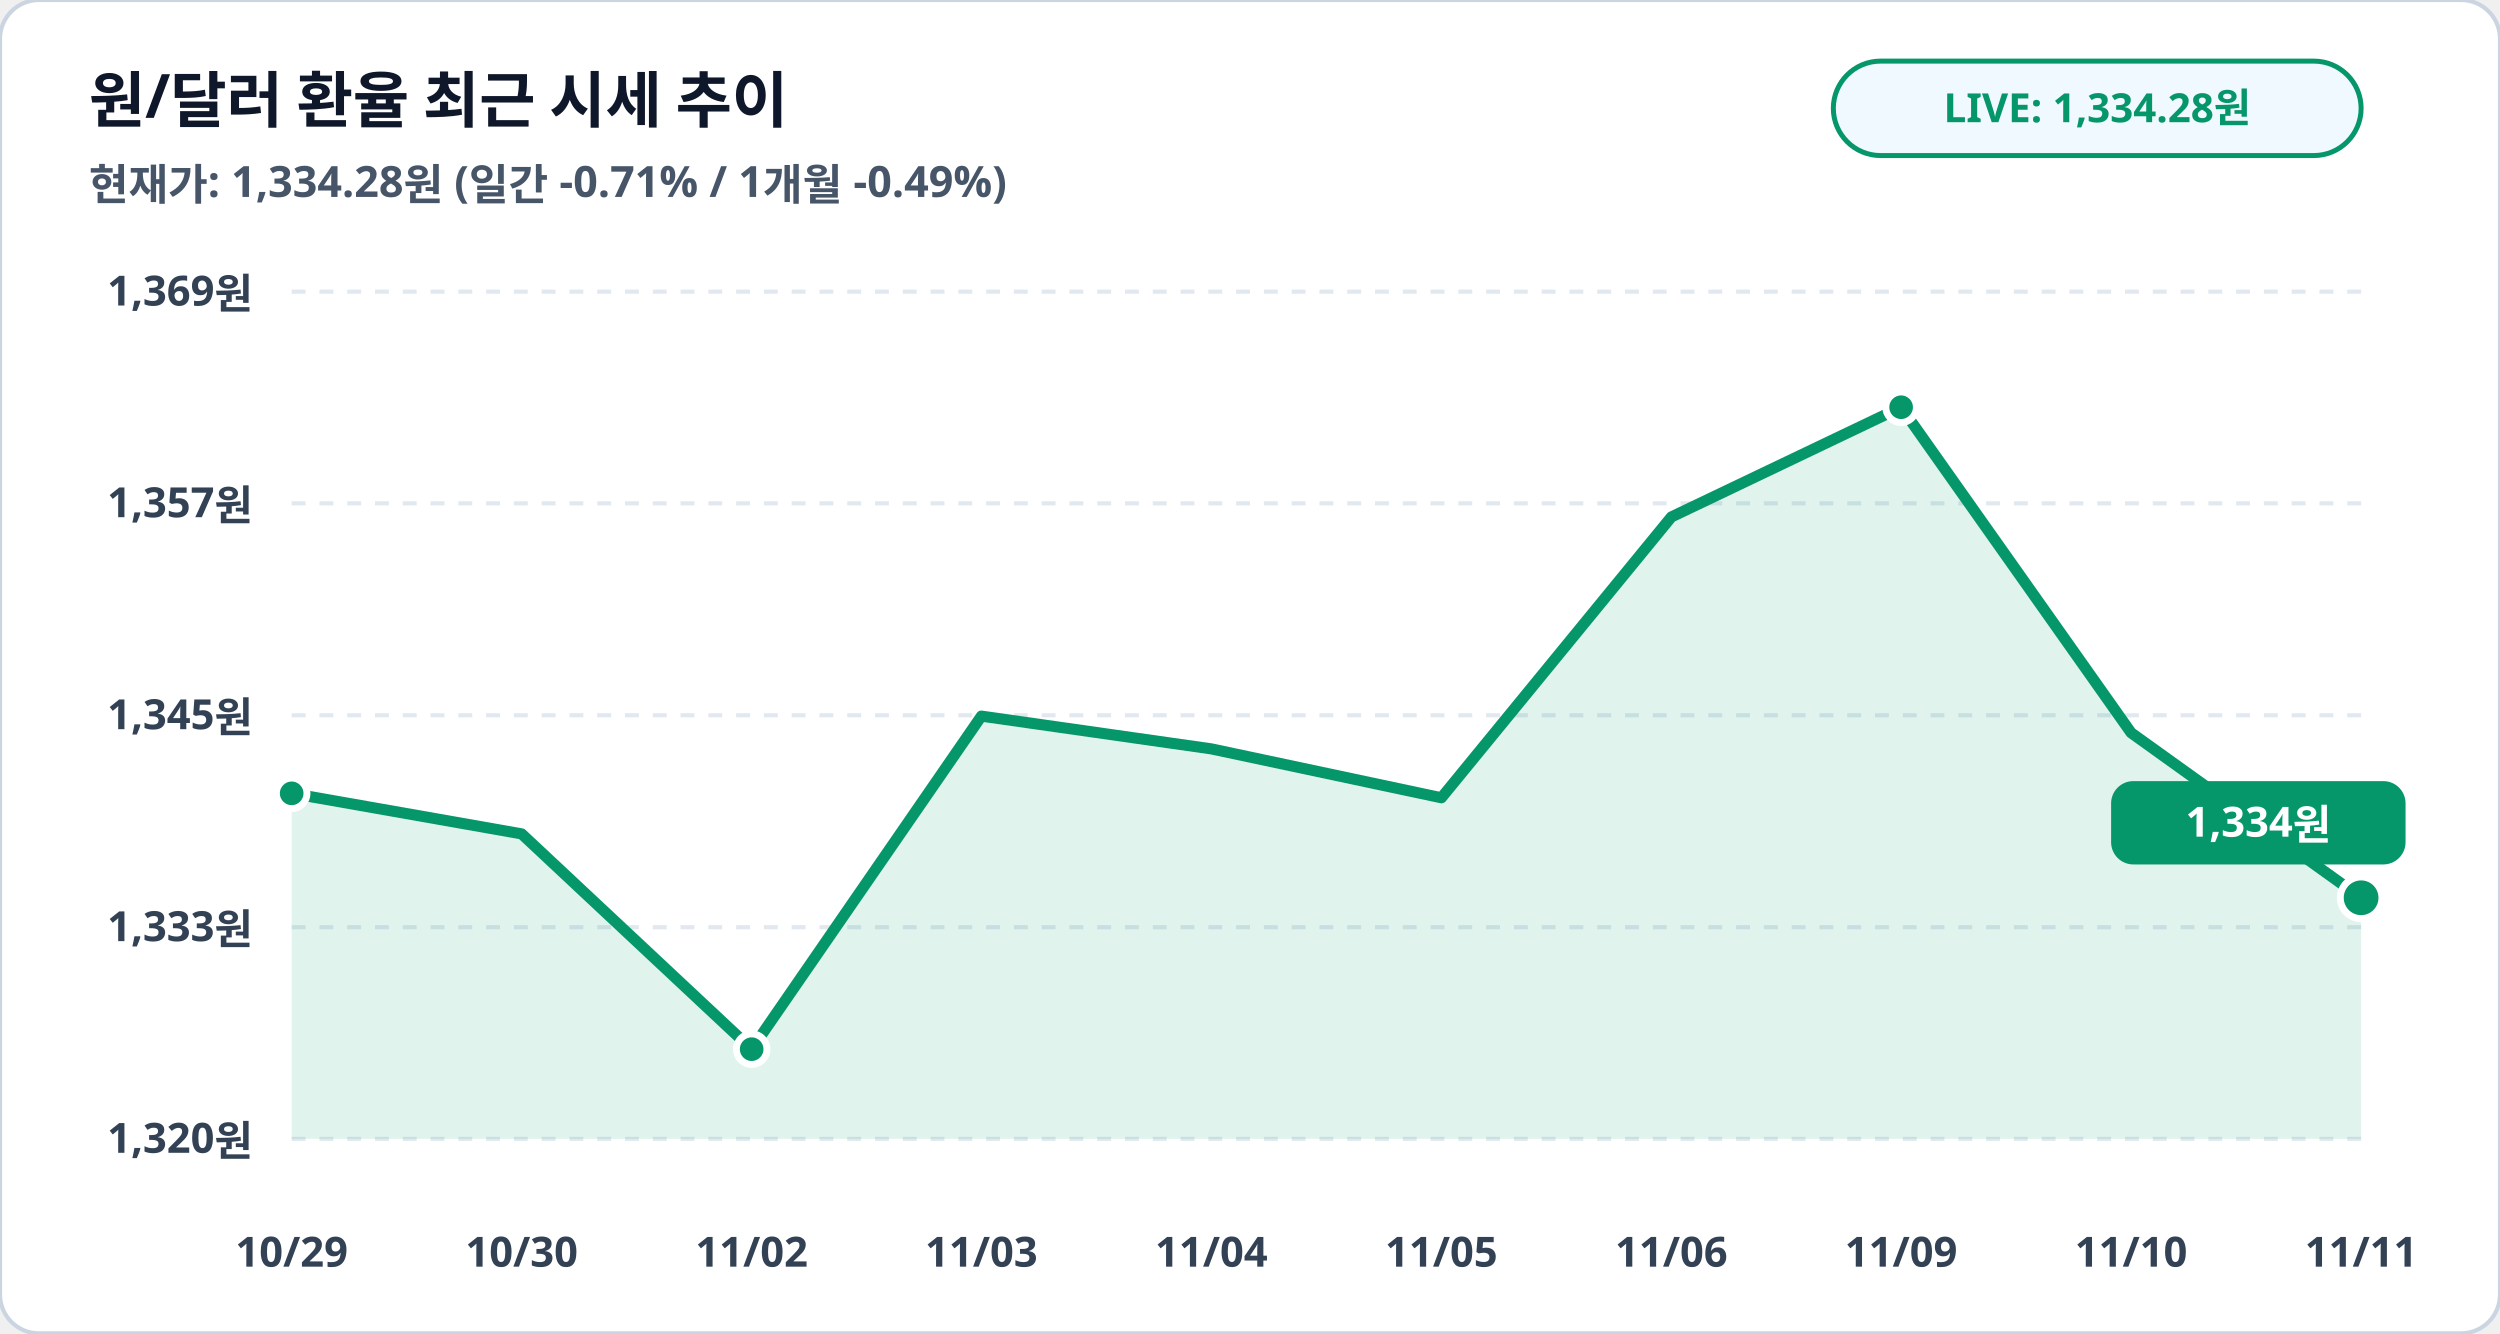
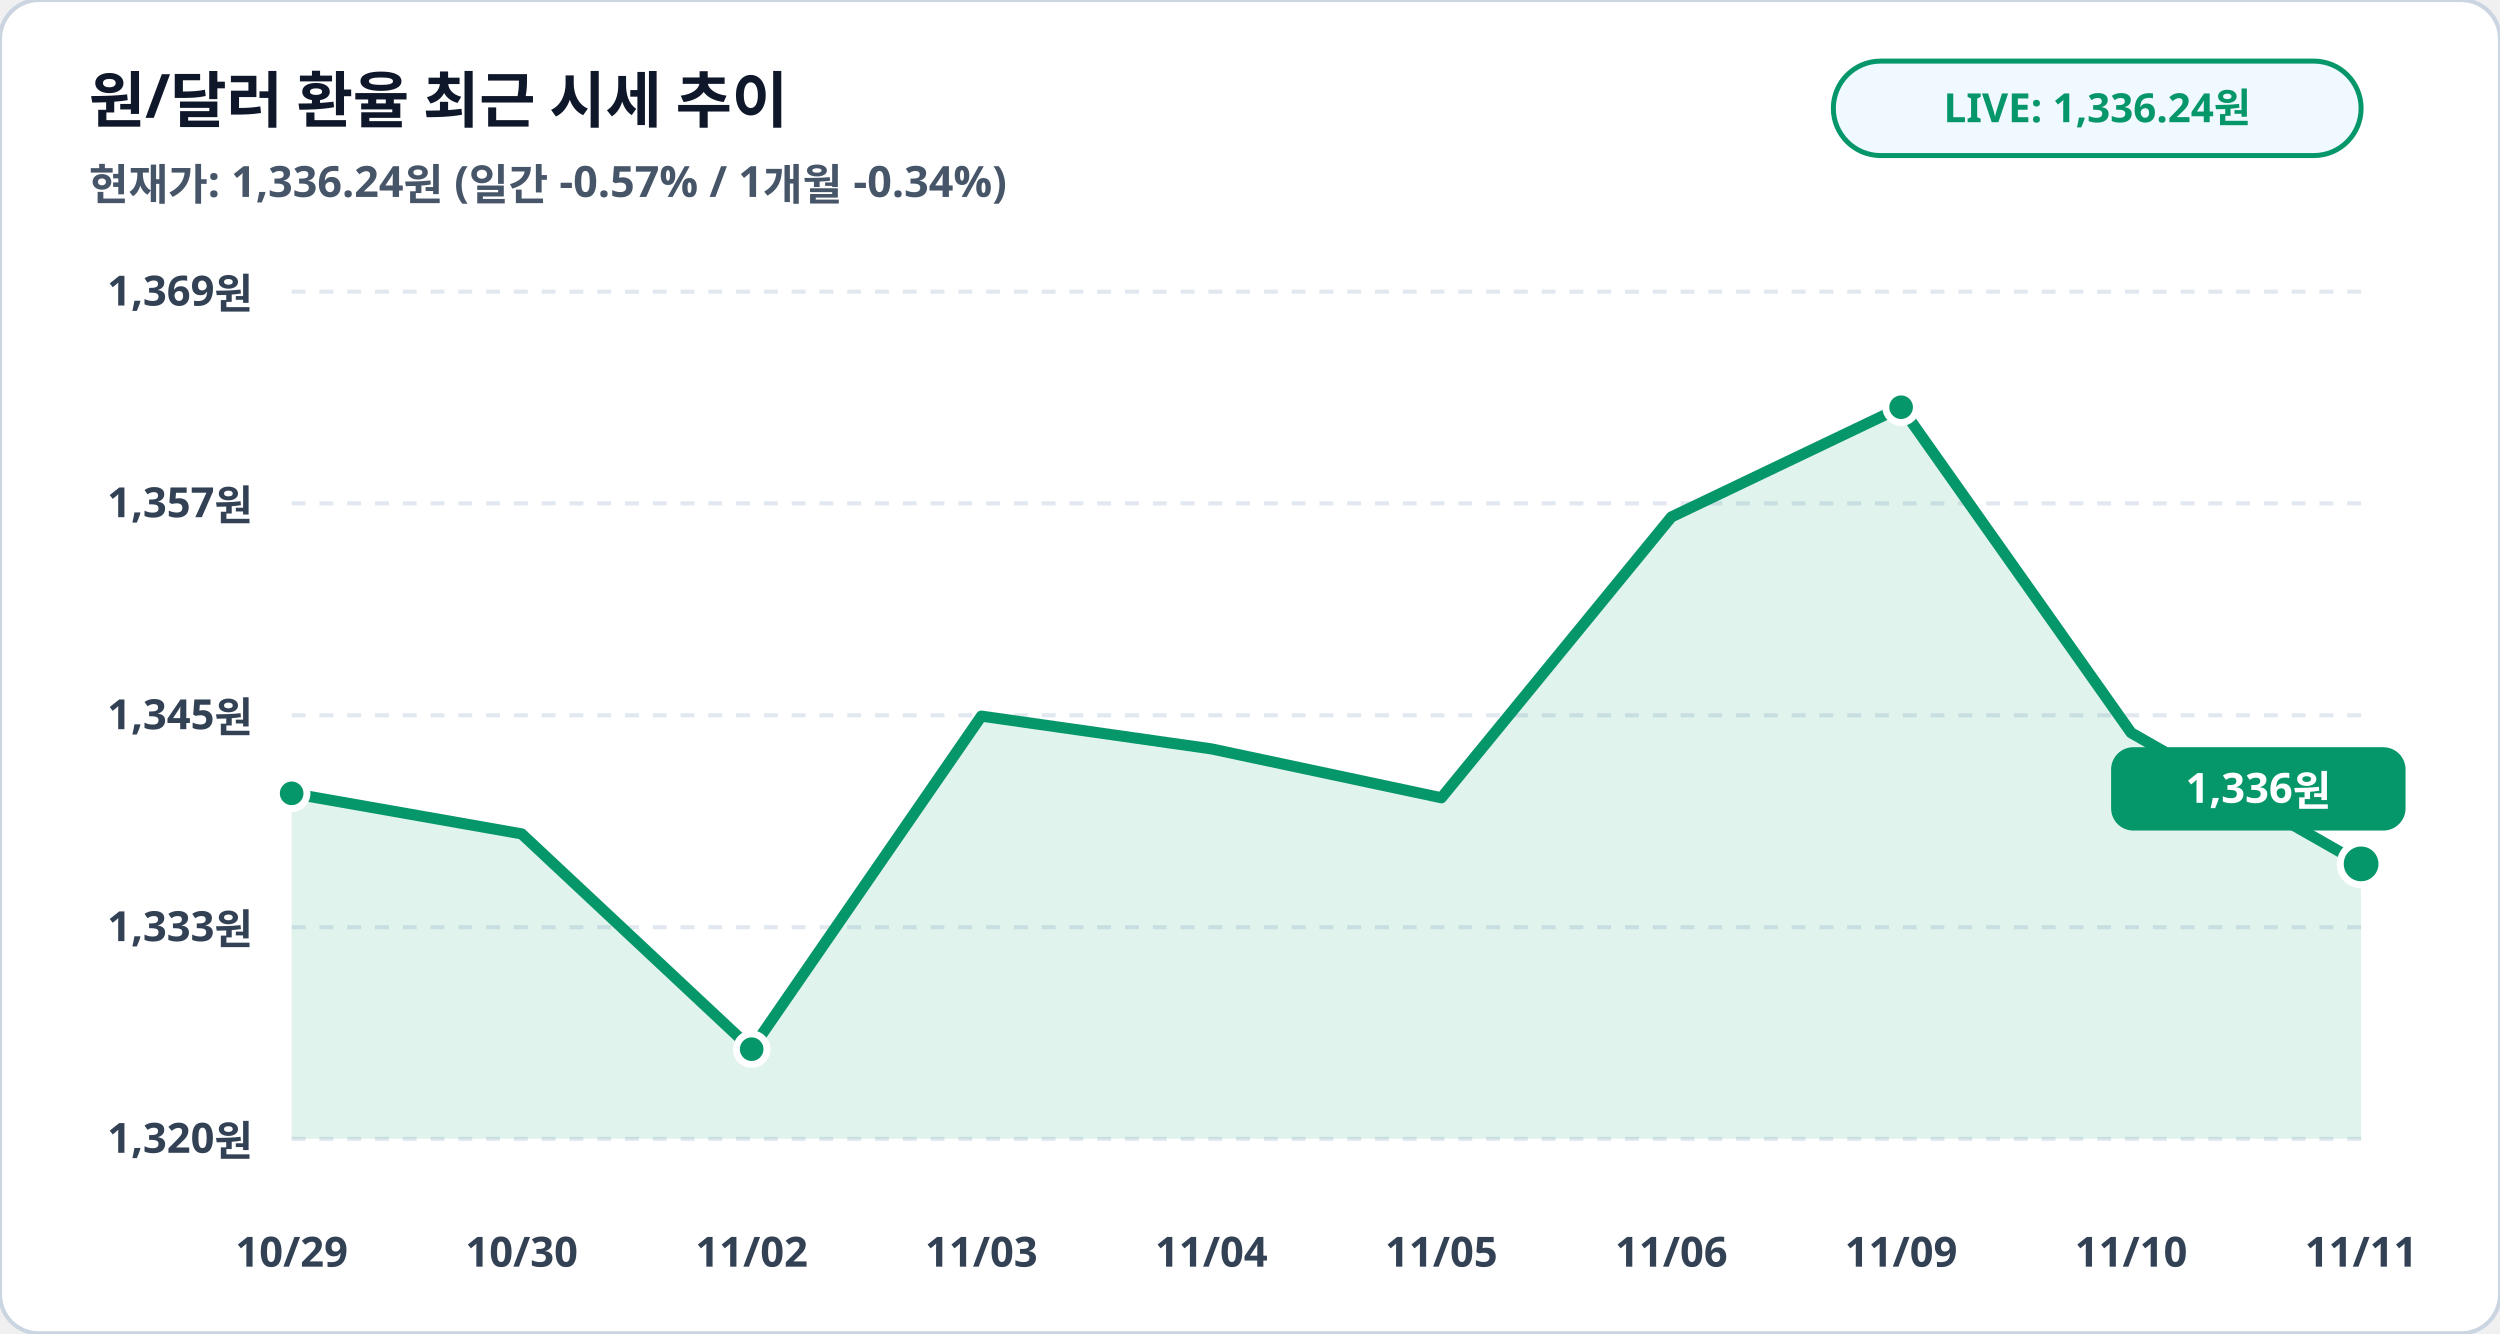
<svg xmlns="http://www.w3.org/2000/svg" viewBox="0 0 900 480" width="100%" height="100%">
  <rect width="900" height="480" rx="14" fill="#ffffff" stroke="#cbd5e1" stroke-width="1.5" />
  <text x="32" y="44" fill="#0f172a" font-family="Pretendard, sans-serif" font-size="22" font-weight="900">원/달러 환율 최근 시세 추이</text>
-   <text x="32" y="72" fill="#475569" font-family="Pretendard, sans-serif" font-size="15.5" font-weight="600">현재가: 1,334.28원 (일간 -0.71% / 1개월 -0.49%)</text>
+   <text x="32" y="72" fill="#475569" font-family="Pretendard, sans-serif" font-size="15.5" font-weight="600">현재가: 1,336.24원 (일간 -0.57% / 1개월 -0.34%)</text>
  <rect x="660" y="22" width="190" height="34" rx="17" fill="#f0f9ff" stroke="#059669" stroke-width="1.8" />
-   <text x="755" y="44" fill="#059669" font-family="Pretendard, sans-serif" font-size="14.5" font-weight="800" text-anchor="middle">LIVE: 1,334.28원</text>
+   <text x="755" y="44" fill="#059669" font-family="Pretendard, sans-serif" font-size="14.5" font-weight="800" text-anchor="middle">LIVE: 1,336.24원</text>
  <line x1="105" y1="105.0" x2="850" y2="105.0" stroke="#e2e8f0" stroke-width="1.5" stroke-dasharray="5,5" />
  <text x="91" y="110.0" fill="#334155" font-family="Pretendard, sans-serif" font-size="15" font-weight="700" text-anchor="end">1,369원</text>
  <line x1="105" y1="181.2" x2="850" y2="181.2" stroke="#e2e8f0" stroke-width="1.5" stroke-dasharray="5,5" />
  <text x="91" y="186.2" fill="#334155" font-family="Pretendard, sans-serif" font-size="15" font-weight="700" text-anchor="end">1,357원</text>
  <line x1="105" y1="257.5" x2="850" y2="257.5" stroke="#e2e8f0" stroke-width="1.5" stroke-dasharray="5,5" />
  <text x="91" y="262.5" fill="#334155" font-family="Pretendard, sans-serif" font-size="15" font-weight="700" text-anchor="end">1,345원</text>
  <line x1="105" y1="333.8" x2="850" y2="333.8" stroke="#e2e8f0" stroke-width="1.5" stroke-dasharray="5,5" />
  <text x="91" y="338.8" fill="#334155" font-family="Pretendard, sans-serif" font-size="15" font-weight="700" text-anchor="end">1,333원</text>
  <line x1="105" y1="410.0" x2="850" y2="410.0" stroke="#e2e8f0" stroke-width="1.5" stroke-dasharray="5,5" />
  <text x="91" y="415.0" fill="#334155" font-family="Pretendard, sans-serif" font-size="15" font-weight="700" text-anchor="end">1,320원</text>
-   <polygon points="105.0,410.0 105.0,285.6 187.8,300.2 270.6,377.7 353.3,257.8 436.1,269.6 518.9,287.2 601.7,186.1 684.4,146.6 767.2,263.8 850.0,323.2 850.0,410.0" fill="#059669" fill-opacity="0.12" />
-   <polyline fill="none" stroke="#059669" stroke-width="4" stroke-linecap="round" stroke-linejoin="round" points="105.0,285.6 187.8,300.2 270.6,377.7 353.3,257.8 436.1,269.6 518.9,287.2 601.7,186.1 684.4,146.6 767.2,263.8 850.0,323.2" />
+   <polygon points="105.0,410.0 105.0,285.6 187.8,300.2 270.6,377.7 353.3,257.8 436.1,269.6 518.9,287.2 601.7,186.1 684.4,146.6 767.2,263.8 850.0,311.0 850.0,410.0" fill="#059669" fill-opacity="0.12" />
+   <polyline fill="none" stroke="#059669" stroke-width="4" stroke-linecap="round" stroke-linejoin="round" points="105.0,285.6 187.8,300.2 270.6,377.7 353.3,257.8 436.1,269.6 518.9,287.2 601.7,186.1 684.4,146.6 767.2,263.8 850.0,311.0" />
  <circle cx="105.0" cy="285.6" r="5.5" fill="#059669" stroke="#ffffff" stroke-width="2.5" />
  <circle cx="270.6" cy="377.7" r="5.5" fill="#059669" stroke="#ffffff" stroke-width="2.5" />
  <circle cx="684.4" cy="146.6" r="5.5" fill="#059669" stroke="#ffffff" stroke-width="2.5" />
-   <circle cx="850.0" cy="323.2" r="7.5" fill="#059669" stroke="#ffffff" stroke-width="2.5" />
-   <rect x="760.0" y="281.2" width="106" height="30" rx="8" fill="#059669" />
-   <text x="813.0" y="301.2" fill="#ffffff" font-family="Pretendard, sans-serif" font-size="15" font-weight="800" text-anchor="middle">1,334원</text>
+   <circle cx="850.0" cy="311.0" r="7.5" fill="#059669" stroke="#ffffff" stroke-width="2.5" />
+   <rect x="760.0" y="269.0" width="106" height="30" rx="8" fill="#059669" />
+   <text x="813.0" y="289.0" fill="#ffffff" font-family="Pretendard, sans-serif" font-size="15" font-weight="800" text-anchor="middle">1,336원</text>
  <text x="105.0" y="456" fill="#334155" font-family="Pretendard, sans-serif" font-size="15" font-weight="700" text-anchor="middle">10/29</text>
  <text x="187.8" y="456" fill="#334155" font-family="Pretendard, sans-serif" font-size="15" font-weight="700" text-anchor="middle">10/30</text>
  <text x="270.6" y="456" fill="#334155" font-family="Pretendard, sans-serif" font-size="15" font-weight="700" text-anchor="middle">11/02</text>
  <text x="353.3" y="456" fill="#334155" font-family="Pretendard, sans-serif" font-size="15" font-weight="700" text-anchor="middle">11/03</text>
  <text x="436.1" y="456" fill="#334155" font-family="Pretendard, sans-serif" font-size="15" font-weight="700" text-anchor="middle">11/04</text>
  <text x="518.9" y="456" fill="#334155" font-family="Pretendard, sans-serif" font-size="15" font-weight="700" text-anchor="middle">11/05</text>
  <text x="601.7" y="456" fill="#334155" font-family="Pretendard, sans-serif" font-size="15" font-weight="700" text-anchor="middle">11/06</text>
  <text x="684.4" y="456" fill="#334155" font-family="Pretendard, sans-serif" font-size="15" font-weight="700" text-anchor="middle">11/09</text>
  <text x="767.2" y="456" fill="#334155" font-family="Pretendard, sans-serif" font-size="15" font-weight="700" text-anchor="middle">11/10</text>
  <text x="850.0" y="456" fill="#334155" font-family="Pretendard, sans-serif" font-size="15" font-weight="700" text-anchor="middle">11/11</text>
</svg>
